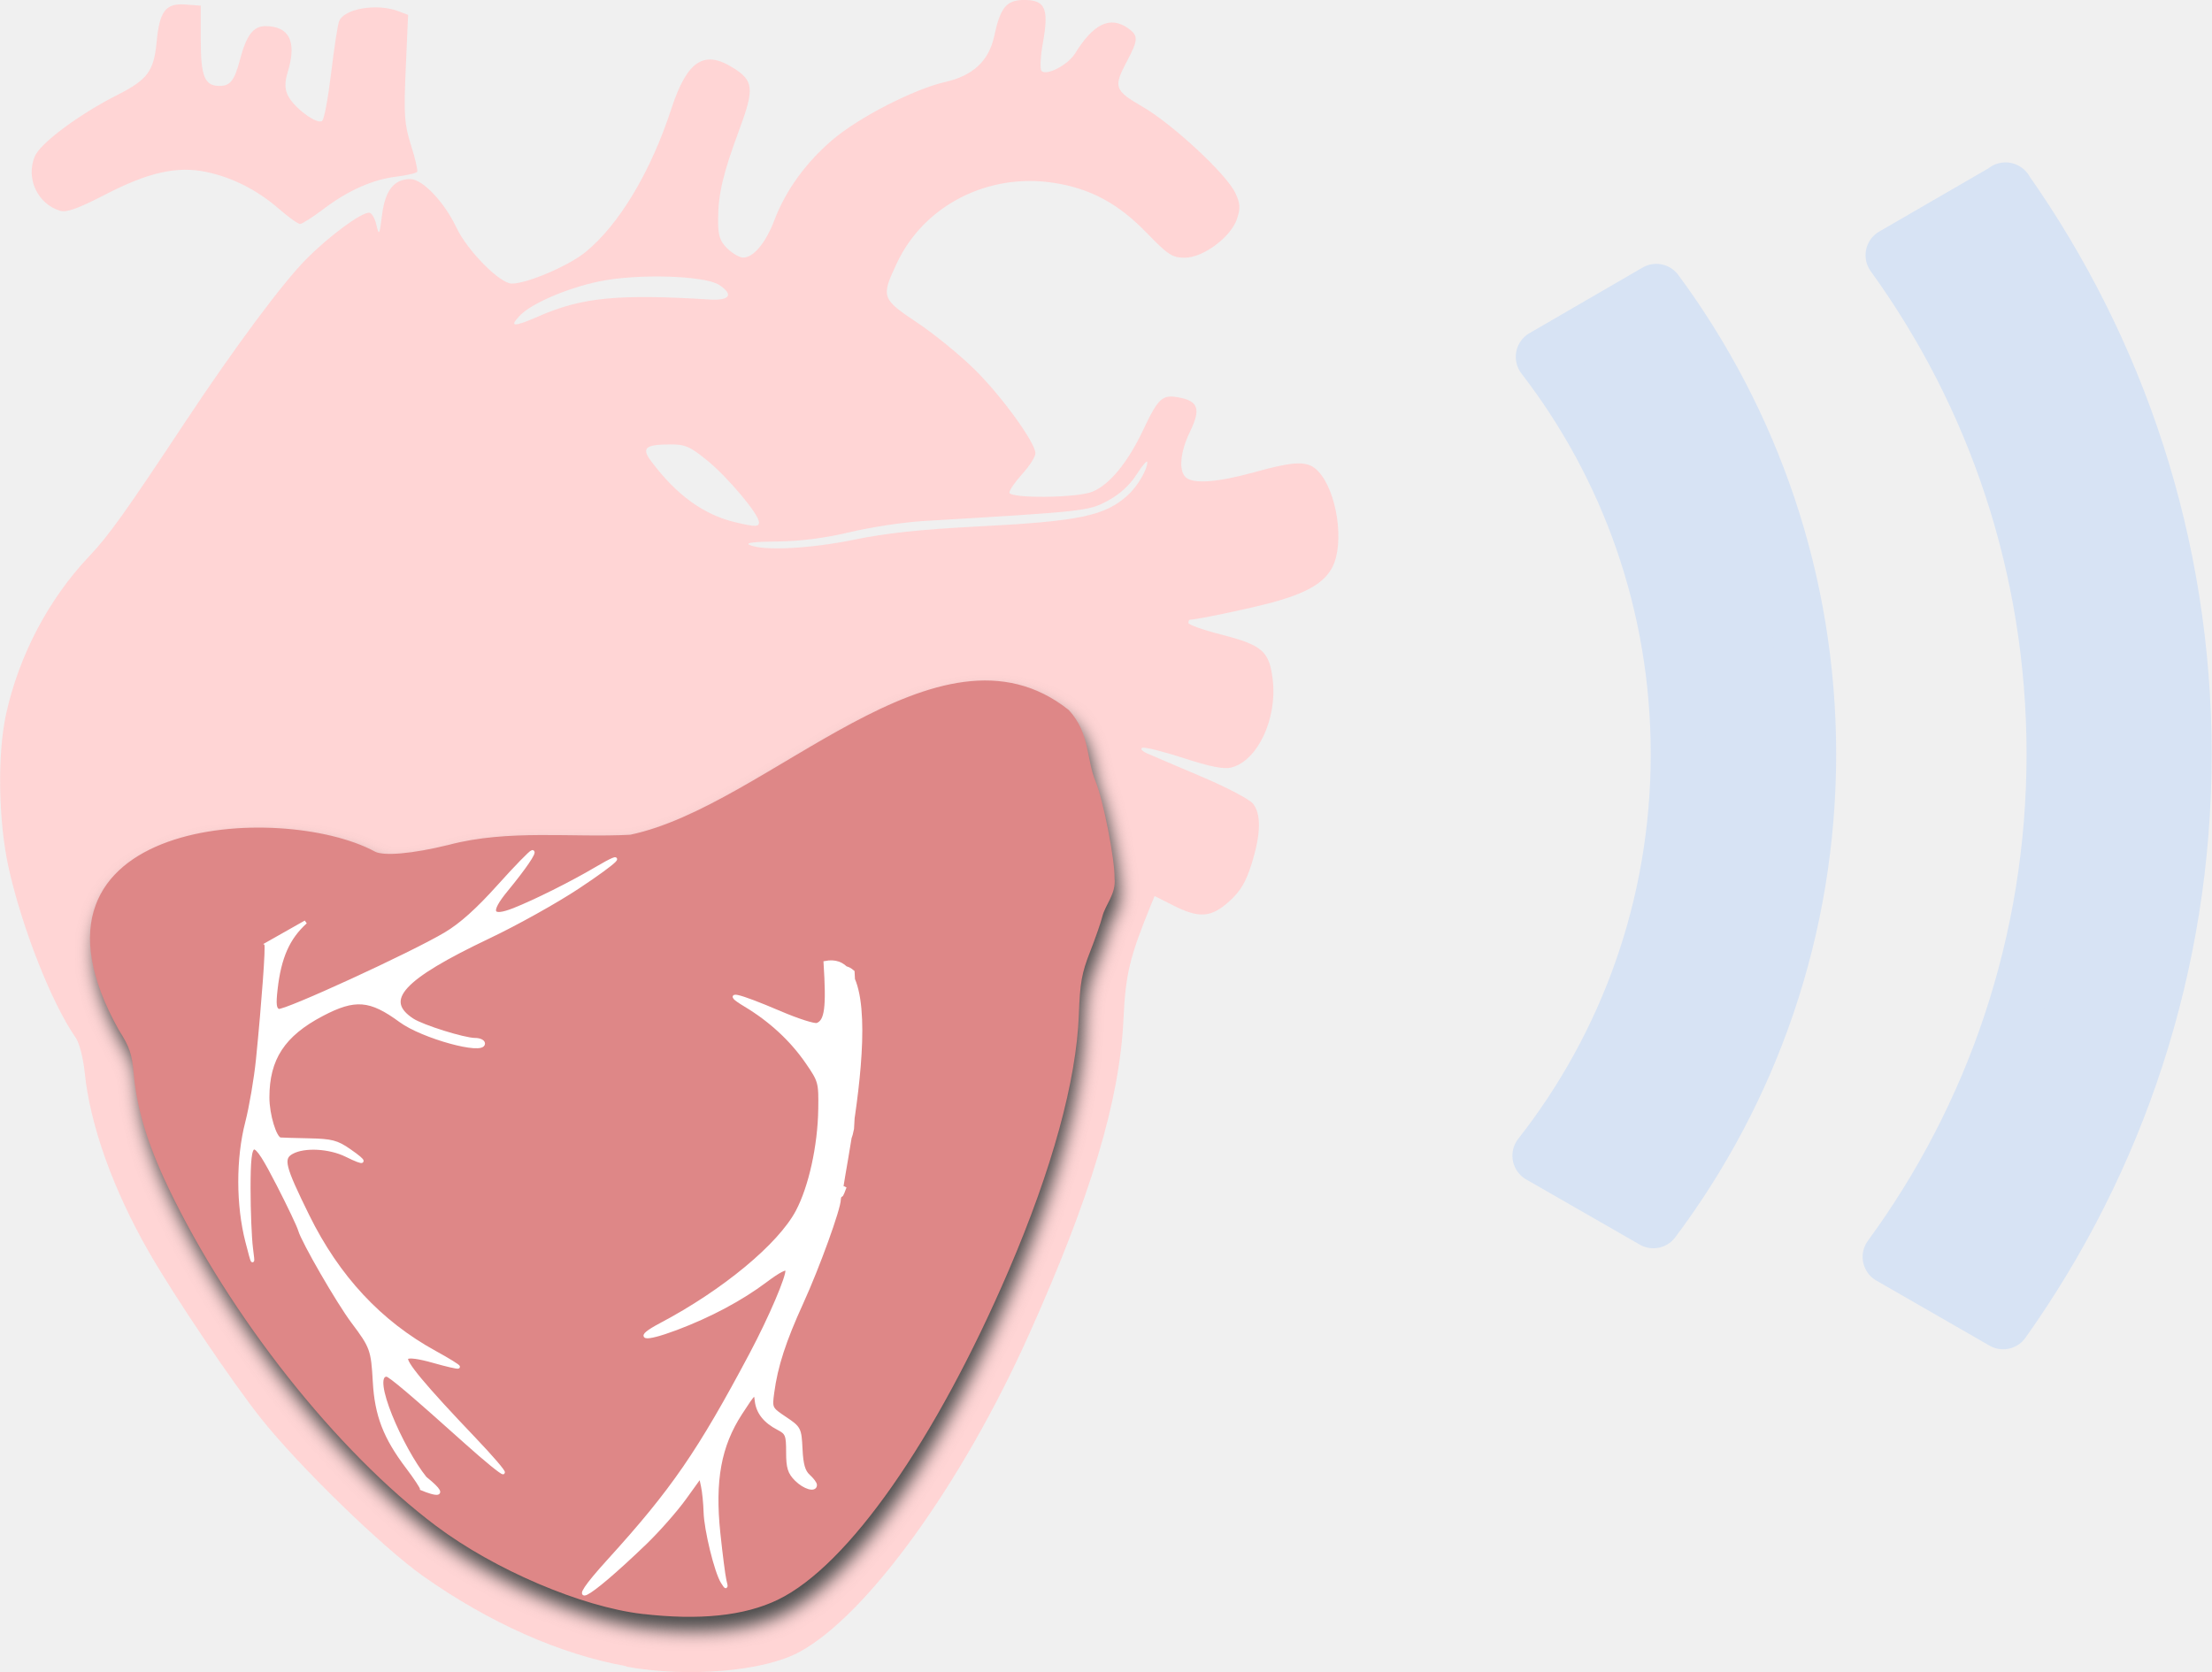
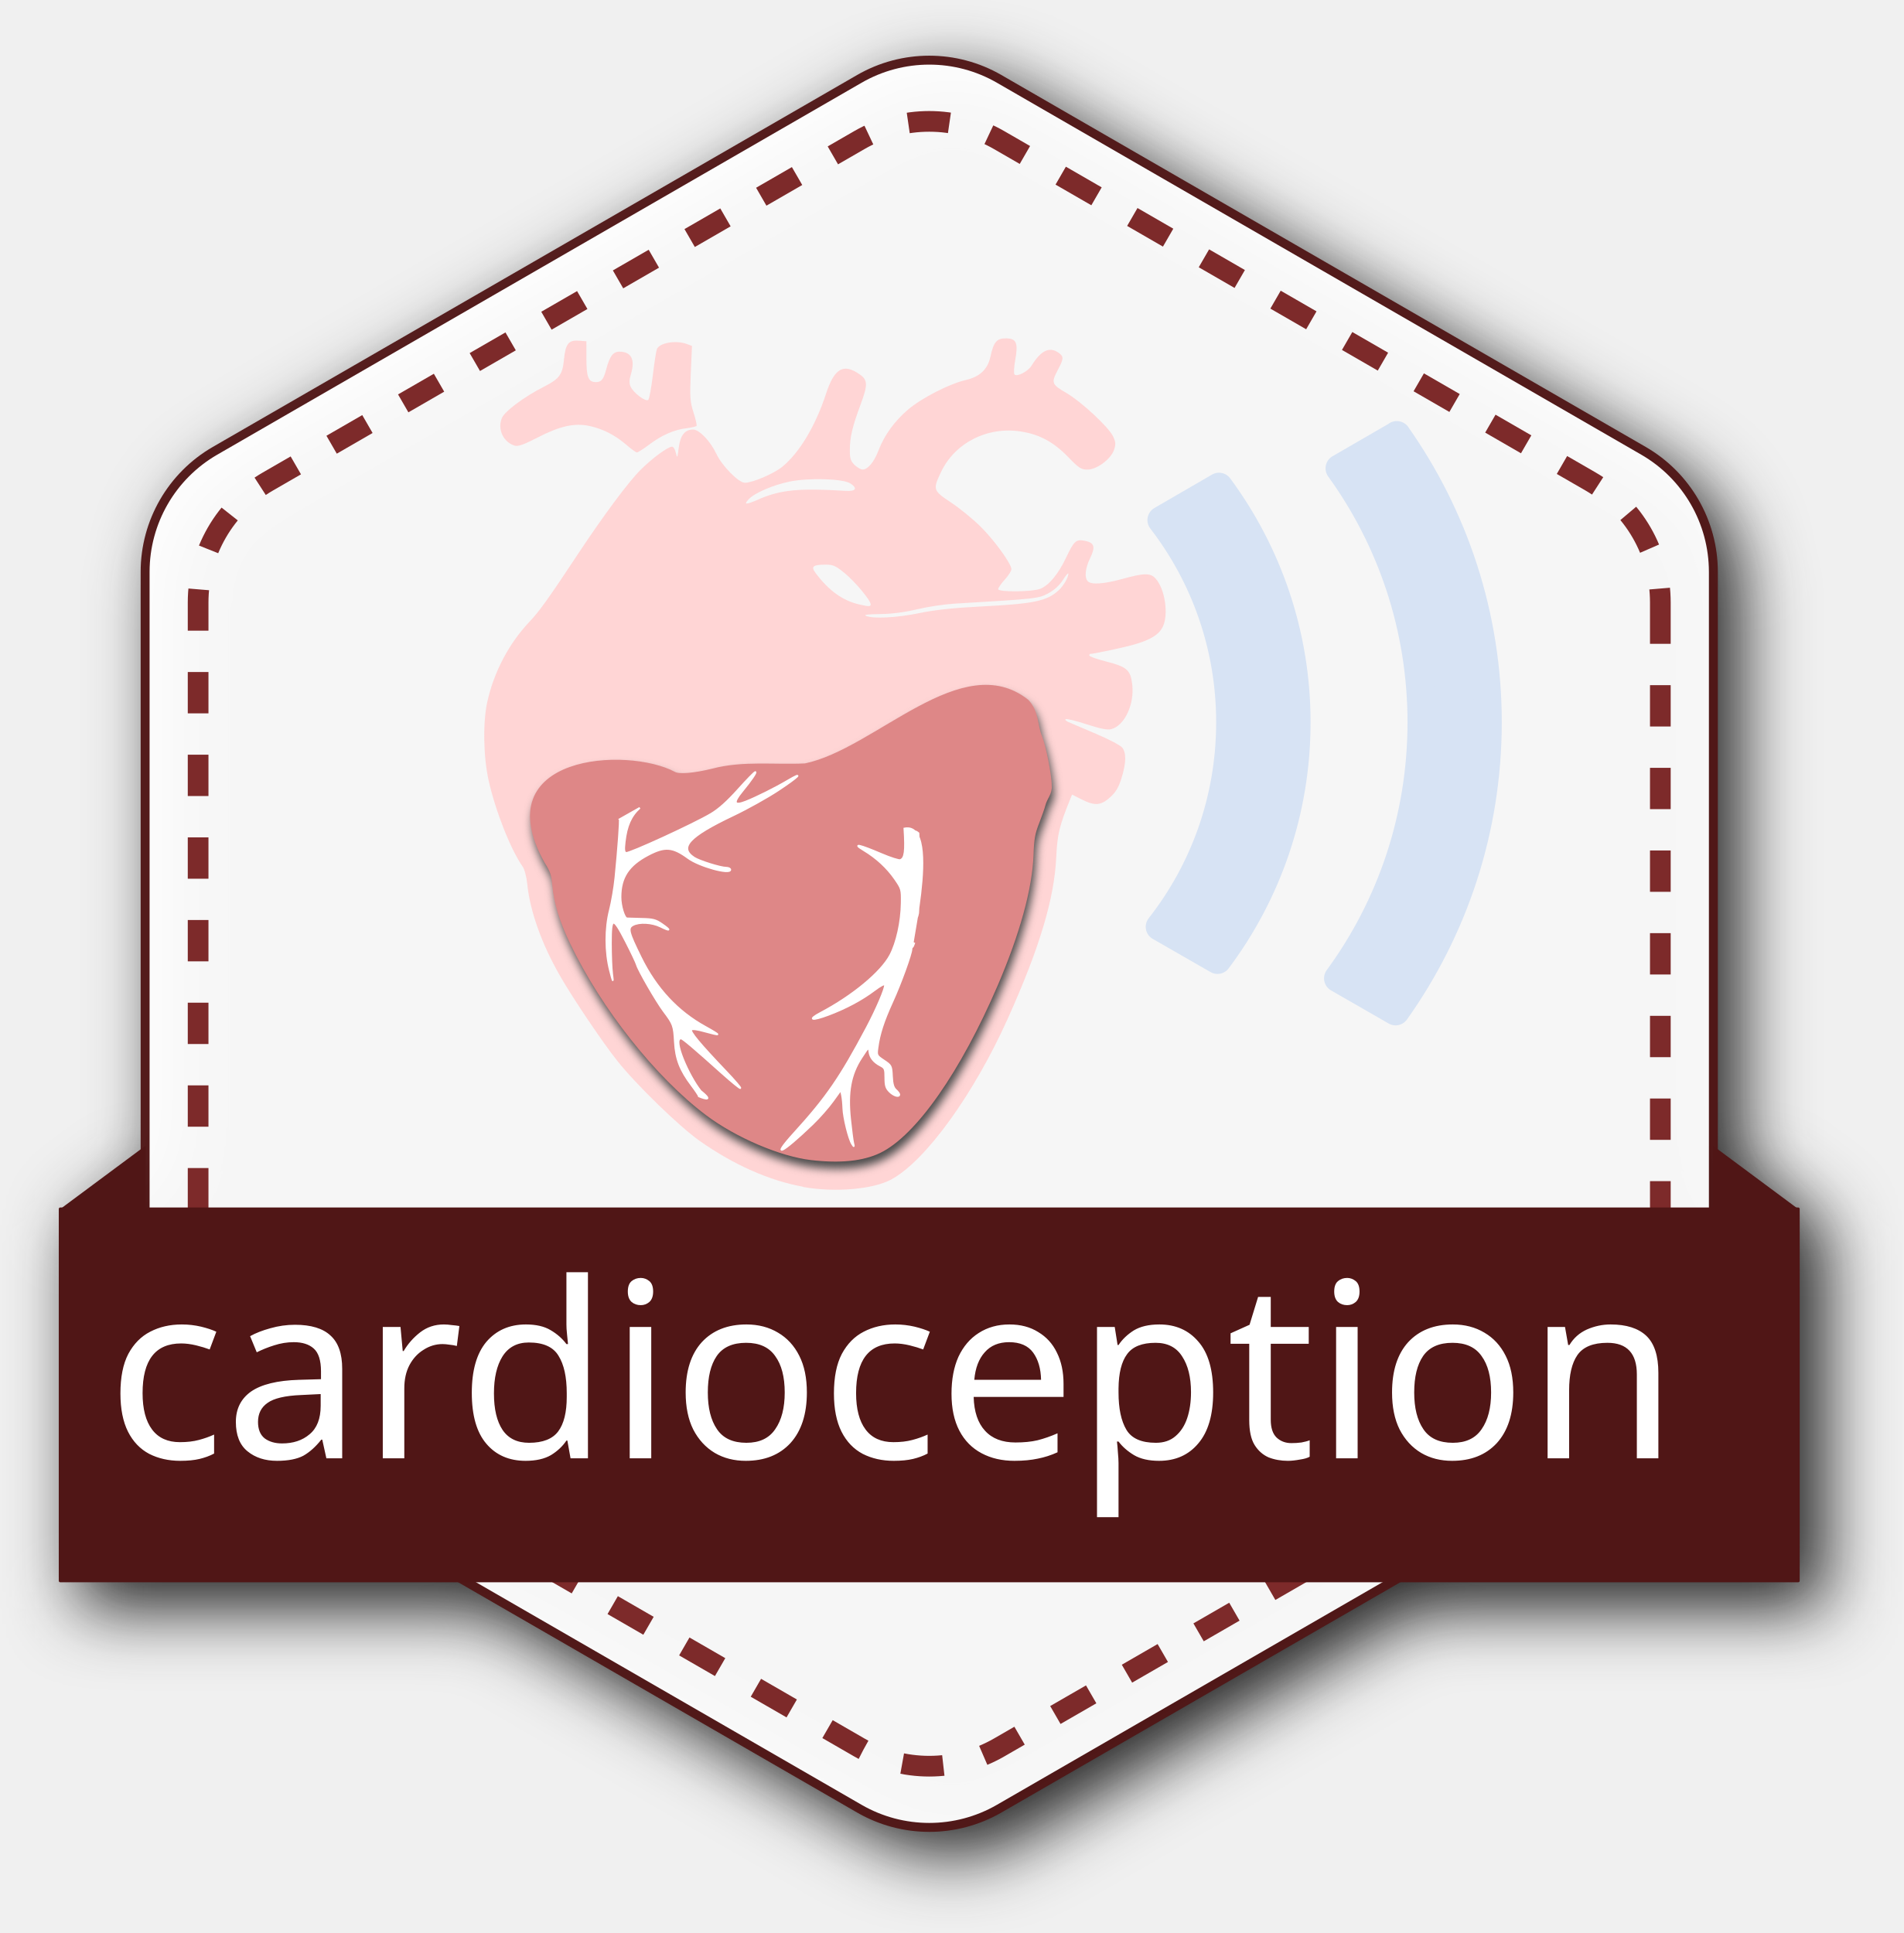
- <svg xmlns="http://www.w3.org/2000/svg" width="71.146mm" height="53.778mm" viewBox="0 0 71.146 53.778" version="1.1" id="svg8">
+ <svg xmlns="http://www.w3.org/2000/svg" width="87.35mm" height="88.713mm" viewBox="0 0 87.35 88.713" version="1.1" id="svg8">
  <defs id="defs2">
    <clipPath clipPathUnits="userSpaceOnUse" id="clipPath1005">
      <path style="fill:#ffd5d5;stroke:none;stroke-width:0.088;stroke-miterlimit:4;stroke-dasharray:none" d="m -400.293,160.385 c -1.555,-0.278 -3.228,-1.02 -4.793,-2.127 -0.95,-0.672 -2.935,-2.602 -3.819,-3.713 -0.68,-0.855 -2.039,-2.872 -2.643,-3.924 -0.845,-1.472 -1.387,-2.994 -1.511,-4.243 -0.033,-0.329 -0.126,-0.683 -0.212,-0.806 -0.564,-0.808 -1.265,-2.583 -1.583,-4.007 -0.241,-1.084 -0.268,-2.674 -0.059,-3.623 0.302,-1.377 1.004,-2.708 1.961,-3.717 0.456,-0.481 0.858,-1.043 2.275,-3.182 1.17,-1.766 2.288,-3.267 2.857,-3.836 0.534,-0.534 1.268,-1.074 1.46,-1.074 0.058,0 0.136,0.129 0.174,0.286 0.063,0.266 0.072,0.25 0.133,-0.238 0.071,-0.572 0.283,-0.84 0.663,-0.84 0.287,0 0.799,0.537 1.082,1.134 0.263,0.555 1.028,1.329 1.313,1.329 0.359,0 1.34,-0.422 1.736,-0.746 0.794,-0.65 1.532,-1.886 2.022,-3.383 0.365,-1.114 0.758,-1.382 1.429,-0.973 0.509,0.31 0.531,0.497 0.17,1.473 -0.388,1.05 -0.497,1.511 -0.5,2.116 -0.002,0.379 0.038,0.506 0.214,0.682 0.119,0.119 0.29,0.216 0.381,0.216 0.24,0 0.53,-0.349 0.732,-0.883 0.268,-0.705 0.741,-1.359 1.372,-1.893 0.625,-0.53 1.917,-1.193 2.653,-1.361 0.66,-0.151 1.028,-0.494 1.153,-1.077 0.146,-0.68 0.291,-0.855 0.706,-0.855 0.495,0 0.584,0.199 0.443,0.991 -0.06,0.338 -0.075,0.641 -0.033,0.682 0.122,0.119 0.621,-0.142 0.789,-0.413 0.438,-0.705 0.826,-0.89 1.247,-0.596 0.248,0.174 0.245,0.271 -0.025,0.778 -0.325,0.612 -0.299,0.687 0.372,1.074 0.697,0.402 1.969,1.583 2.176,2.021 0.12,0.252 0.128,0.361 0.044,0.613 -0.142,0.43 -0.797,0.919 -1.232,0.919 -0.29,0 -0.395,-0.069 -0.889,-0.58 -0.675,-0.699 -1.329,-1.052 -2.195,-1.187 -1.545,-0.24 -3.053,0.528 -3.693,1.88 -0.384,0.811 -0.37,0.851 0.467,1.409 0.399,0.266 1.008,0.761 1.352,1.101 0.643,0.634 1.441,1.732 1.441,1.984 0,0.078 -0.139,0.295 -0.308,0.483 -0.169,0.187 -0.308,0.385 -0.308,0.44 0,0.146 1.603,0.13 1.961,-0.02 0.398,-0.166 0.827,-0.686 1.182,-1.434 0.37,-0.778 0.458,-0.86 0.857,-0.785 0.45,0.085 0.513,0.277 0.259,0.8 -0.23,0.476 -0.274,0.913 -0.108,1.079 0.166,0.166 0.75,0.125 1.61,-0.113 0.994,-0.275 1.278,-0.279 1.52,-0.021 0.442,0.47 0.621,1.692 0.331,2.254 -0.182,0.351 -0.548,0.58 -1.28,0.796 -0.449,0.133 -1.903,0.444 -2.077,0.444 -0.019,0 -0.034,0.034 -0.034,0.076 0,0.042 0.356,0.168 0.792,0.28 0.952,0.246 1.116,0.391 1.195,1.061 0.108,0.922 -0.36,1.911 -0.977,2.066 -0.176,0.044 -0.504,-0.021 -1.115,-0.221 -0.476,-0.156 -0.915,-0.266 -0.974,-0.245 -0.061,0.022 -0.012,0.081 0.112,0.135 0.121,0.053 0.695,0.297 1.276,0.543 0.581,0.246 1.125,0.529 1.21,0.629 0.203,0.239 0.195,0.713 -0.023,1.419 -0.134,0.434 -0.261,0.648 -0.528,0.889 -0.427,0.386 -0.71,0.406 -1.323,0.096 l -0.438,-0.222 -0.081,0.2 c -0.508,1.248 -0.599,1.627 -0.651,2.707 -0.091,1.912 -0.773,4.185 -2.229,7.433 -1.58,3.525 -3.807,6.605 -5.402,7.473 -0.841,0.457 -2.616,0.608 -4.082,0.346 z m 5.376,-26.551 c 0.732,-0.15 1.586,-0.242 2.848,-0.306 2.455,-0.124 3.048,-0.247 3.593,-0.743 0.223,-0.203 0.453,-0.596 0.453,-0.772 0,-0.06 -0.112,0.066 -0.248,0.282 -0.161,0.253 -0.401,0.473 -0.682,0.624 -0.455,0.244 -0.512,0.251 -4.348,0.479 -0.46,0.027 -1.237,0.146 -1.727,0.263 -0.594,0.142 -1.166,0.215 -1.715,0.219 -0.542,0.004 -0.764,0.032 -0.648,0.082 0.334,0.144 1.431,0.087 2.474,-0.127 z m -2.254,-0.415 c 0,-0.183 -0.73,-1.054 -1.214,-1.448 -0.409,-0.333 -0.529,-0.385 -0.883,-0.384 -0.587,0.002 -0.679,0.085 -0.442,0.401 0.599,0.798 1.24,1.261 1.989,1.437 0.467,0.11 0.55,0.109 0.55,-0.006 z m -5.179,-4.854 c 1.017,-0.442 1.863,-0.524 4.027,-0.39 0.468,0.029 0.56,-0.118 0.215,-0.344 -0.339,-0.222 -1.942,-0.27 -2.825,-0.084 -0.77,0.162 -1.606,0.524 -1.877,0.812 -0.249,0.265 -0.14,0.266 0.459,0.005 z m -6.128,-2.524 c -0.512,-0.443 -1.089,-0.737 -1.702,-0.867 -0.695,-0.147 -1.373,0.003 -2.399,0.534 -0.635,0.329 -0.903,0.424 -1.056,0.378 -0.532,-0.161 -0.812,-0.764 -0.597,-1.282 0.128,-0.31 1.045,-0.991 1.952,-1.451 0.705,-0.357 0.855,-0.559 0.92,-1.239 0.07,-0.738 0.211,-0.925 0.671,-0.891 l 0.369,0.027 v 0.799 c 0,0.866 0.091,1.092 0.44,1.092 0.255,0 0.354,-0.127 0.482,-0.616 0.151,-0.575 0.315,-0.792 0.6,-0.792 0.562,0 0.743,0.362 0.531,1.068 -0.074,0.248 -0.076,0.397 -0.006,0.551 0.133,0.292 0.708,0.72 0.818,0.609 0.047,-0.047 0.142,-0.558 0.21,-1.135 0.068,-0.577 0.151,-1.121 0.186,-1.21 0.116,-0.299 0.89,-0.43 1.399,-0.236 l 0.229,0.087 -0.056,1.255 c -0.05,1.117 -0.036,1.317 0.125,1.82 0.099,0.311 0.163,0.592 0.143,0.625 -0.02,0.033 -0.236,0.084 -0.479,0.112 -0.563,0.067 -1.146,0.325 -1.732,0.767 -0.254,0.192 -0.501,0.349 -0.548,0.349 -0.047,0 -0.271,-0.16 -0.496,-0.355 z" id="path1007" />
    </clipPath>
    <filter style="color-interpolation-filters:sRGB" id="filter1129" x="-0.02" width="1.041" y="-0.022" height="1.045">
      <feGaussianBlur stdDeviation="0.215" id="feGaussianBlur1131" />
    </filter>
+     <rect x="-157.994" y="-34.585" width="138.717" height="50.082" id="rect898" />
+     <filter style="color-interpolation-filters:sRGB" id="filter957" x="-0.012" width="1.024" y="-0.353" height="1.365">
+       <feGaussianBlur stdDeviation="0.402" id="feGaussianBlur959" />
+     </filter>
+     <filter style="color-interpolation-filters:sRGB" id="filter1467" x="-0.048" width="1.095" y="-0.047" height="1.094">
+       <feGaussianBlur stdDeviation="5.99" id="feGaussianBlur1469" />
+     </filter>
  </defs>
-   <g id="layer1" transform="translate(-7.727881,-9.003577)">
+   <g id="layer1" transform="translate(-82.23091,11.38789)">
    <g id="g1050" transform="matrix(4.703215,0,0,4.703215,2513.746,-112.7075)">
-       <path style="fill:#ffd5d5;stroke:none;stroke-width:0.026;stroke-miterlimit:4;stroke-dasharray:none" d="m -528.547,37.275 c -0.451,-0.081 -0.937,-0.296 -1.391,-0.617 -0.276,-0.195 -0.852,-0.755 -1.108,-1.078 -0.197,-0.248 -0.592,-0.834 -0.767,-1.139 -0.245,-0.427 -0.403,-0.869 -0.439,-1.231 -0.01,-0.095 -0.036,-0.198 -0.061,-0.234 -0.164,-0.234 -0.367,-0.75 -0.459,-1.163 -0.07,-0.315 -0.078,-0.776 -0.017,-1.052 0.088,-0.4 0.291,-0.786 0.569,-1.079 0.132,-0.139 0.249,-0.303 0.66,-0.924 0.34,-0.512 0.664,-0.948 0.829,-1.113 0.155,-0.155 0.368,-0.312 0.424,-0.312 0.017,0 0.04,0.037 0.05,0.083 0.018,0.077 0.021,0.073 0.039,-0.069 0.021,-0.166 0.082,-0.244 0.193,-0.244 0.083,0 0.232,0.156 0.314,0.329 0.076,0.161 0.298,0.386 0.381,0.386 0.104,0 0.389,-0.122 0.504,-0.216 0.23,-0.189 0.445,-0.547 0.587,-0.982 0.106,-0.323 0.22,-0.401 0.415,-0.282 0.148,0.09 0.154,0.144 0.049,0.427 -0.113,0.305 -0.144,0.439 -0.145,0.614 -5.6e-4,0.11 0.011,0.147 0.062,0.198 0.035,0.034 0.084,0.063 0.11,0.063 0.07,0 0.154,-0.101 0.213,-0.256 0.078,-0.205 0.215,-0.394 0.398,-0.55 0.181,-0.154 0.556,-0.346 0.77,-0.395 0.192,-0.044 0.298,-0.144 0.335,-0.313 0.042,-0.197 0.084,-0.248 0.205,-0.248 0.144,0 0.17,0.058 0.129,0.288 -0.018,0.098 -0.022,0.186 -0.01,0.198 0.035,0.034 0.18,-0.041 0.229,-0.12 0.127,-0.205 0.24,-0.258 0.362,-0.173 0.072,0.051 0.071,0.079 -0.007,0.226 -0.094,0.178 -0.087,0.199 0.108,0.312 0.202,0.117 0.571,0.459 0.632,0.587 0.035,0.073 0.037,0.105 0.013,0.178 -0.041,0.125 -0.231,0.267 -0.358,0.267 -0.084,0 -0.115,-0.02 -0.258,-0.168 -0.196,-0.203 -0.386,-0.305 -0.637,-0.344 -0.449,-0.07 -0.886,0.153 -1.072,0.546 -0.111,0.235 -0.107,0.247 0.136,0.409 0.116,0.077 0.292,0.221 0.392,0.319 0.187,0.184 0.418,0.503 0.418,0.576 0,0.023 -0.04,0.086 -0.089,0.14 -0.049,0.054 -0.089,0.112 -0.089,0.128 0,0.042 0.465,0.038 0.569,-0.006 0.116,-0.048 0.24,-0.199 0.343,-0.416 0.107,-0.226 0.133,-0.25 0.249,-0.228 0.131,0.025 0.149,0.08 0.075,0.232 -0.067,0.138 -0.08,0.265 -0.031,0.313 0.048,0.048 0.218,0.036 0.467,-0.033 0.289,-0.08 0.371,-0.081 0.441,-0.006 0.128,0.137 0.18,0.491 0.096,0.654 -0.053,0.102 -0.159,0.168 -0.372,0.231 -0.13,0.039 -0.552,0.129 -0.603,0.129 -0.005,0 -0.01,0.01 -0.01,0.022 0,0.012 0.103,0.049 0.23,0.081 0.276,0.071 0.324,0.113 0.347,0.308 0.031,0.268 -0.104,0.555 -0.284,0.6 -0.051,0.013 -0.146,-0.006 -0.324,-0.064 -0.138,-0.045 -0.265,-0.077 -0.283,-0.071 -0.018,0.006 -0.003,0.023 0.033,0.039 0.035,0.015 0.202,0.086 0.37,0.158 0.169,0.071 0.326,0.154 0.351,0.183 0.059,0.07 0.057,0.207 -0.007,0.412 -0.039,0.126 -0.076,0.188 -0.153,0.258 -0.124,0.112 -0.206,0.118 -0.384,0.028 l -0.127,-0.064 -0.024,0.058 c -0.147,0.362 -0.174,0.472 -0.189,0.786 -0.026,0.555 -0.224,1.215 -0.647,2.157 -0.459,1.023 -1.105,1.917 -1.568,2.169 -0.244,0.133 -0.759,0.177 -1.185,0.101 z m 1.56,-7.706 c 0.212,-0.044 0.46,-0.07 0.827,-0.089 0.712,-0.036 0.885,-0.072 1.043,-0.216 0.065,-0.059 0.132,-0.173 0.132,-0.224 0,-0.017 -0.032,0.019 -0.072,0.082 -0.047,0.074 -0.116,0.137 -0.198,0.181 -0.132,0.071 -0.149,0.073 -1.262,0.139 -0.133,0.008 -0.359,0.042 -0.501,0.076 -0.172,0.041 -0.339,0.062 -0.498,0.064 -0.157,0.001 -0.222,0.009 -0.188,0.024 0.097,0.042 0.415,0.025 0.718,-0.037 z m -0.654,-0.12 c 0,-0.053 -0.212,-0.306 -0.352,-0.42 -0.119,-0.097 -0.153,-0.112 -0.256,-0.111 -0.17,5.65e-4 -0.197,0.025 -0.128,0.116 0.174,0.232 0.36,0.366 0.577,0.417 0.136,0.032 0.16,0.032 0.16,-0.002 z m -1.503,-1.409 c 0.295,-0.128 0.541,-0.152 1.169,-0.113 0.136,0.008 0.163,-0.034 0.062,-0.1 -0.099,-0.065 -0.564,-0.078 -0.82,-0.024 -0.224,0.047 -0.466,0.152 -0.545,0.236 -0.072,0.077 -0.041,0.077 0.133,0.002 z m -1.779,-0.733 c -0.149,-0.129 -0.316,-0.214 -0.494,-0.252 -0.202,-0.043 -0.398,10e-4 -0.696,0.155 -0.184,0.095 -0.262,0.123 -0.307,0.11 -0.154,-0.047 -0.236,-0.222 -0.173,-0.372 0.037,-0.09 0.303,-0.288 0.566,-0.421 0.205,-0.104 0.248,-0.162 0.267,-0.359 0.02,-0.214 0.061,-0.268 0.195,-0.259 l 0.107,0.008 v 0.232 c 0,0.251 0.026,0.317 0.128,0.317 0.074,0 0.103,-0.037 0.14,-0.179 0.044,-0.167 0.091,-0.23 0.174,-0.23 0.163,0 0.216,0.105 0.154,0.31 -0.022,0.072 -0.022,0.115 -0.002,0.16 0.038,0.085 0.205,0.209 0.237,0.177 0.014,-0.014 0.041,-0.162 0.061,-0.329 0.02,-0.167 0.044,-0.325 0.054,-0.351 0.034,-0.087 0.258,-0.125 0.406,-0.069 l 0.066,0.025 -0.016,0.364 c -0.014,0.324 -0.01,0.382 0.036,0.528 0.029,0.09 0.047,0.172 0.042,0.181 -0.006,0.01 -0.069,0.024 -0.139,0.033 -0.163,0.019 -0.333,0.094 -0.503,0.223 -0.074,0.056 -0.145,0.101 -0.159,0.101 -0.014,0 -0.079,-0.046 -0.144,-0.103 z" id="path1066" />
      <g id="g1075" />
-       <path id="path849" style="fill:#d7e3f4;stroke:#d7e3f4;stroke-width:0.374;stroke-linejoin:round;stroke-miterlimit:4;stroke-dasharray:none;stroke-dashoffset:0" d="m -521.504,27.87 -0.774,0.449 c 0.579,0.751 0.923,1.693 0.923,2.717 0,1.038 -0.353,1.991 -0.946,2.747 l 0.777,0.446 c 0.668,-0.891 1.063,-1.997 1.063,-3.193 0,-1.184 -0.388,-2.279 -1.043,-3.166 z" />
-       <path id="path958" style="fill:#d7e3f4;stroke:#d7e3f4;stroke-width:0.374;stroke-linejoin:round;stroke-miterlimit:4;stroke-dasharray:none;stroke-dashoffset:0" d="m -519.114,27.177 -0.772,0.447 c 0.693,0.958 1.101,2.137 1.101,3.412 0,1.288 -0.416,2.476 -1.121,3.439 l 0.774,0.445 c 0.78,-1.097 1.239,-2.438 1.239,-3.884 0,-1.436 -0.453,-2.767 -1.223,-3.86 z" />
-       <g id="g1127" transform="matrix(0.2764094,0,0,0.2764094,-386.4676,21.97525)">
-         <path style="fill:#4d4d4d;stroke:#4d4d4d;stroke-width:0.085;filter:url(#filter1129)" d="m -513.513,54.363 c -1.502,-0.177 -3.643,-1.091 -5.08,-2.17 -2.444,-1.834 -5.085,-5.17 -6.603,-8.34 -0.518,-1.082 -0.784,-1.954 -0.859,-2.818 -0.043,-0.493 -0.106,-0.678 -0.375,-1.101 -2.916,-5.201 3.991,-5.594 6.282,-4.354 0.228,0.122 0.959,0.057 1.851,-0.163 1.473,-0.39 3.045,-0.173 4.487,-0.25 3.443,-0.714 7.629,-5.631 10.817,-3.098 0.51,0.555 0.422,1.184 0.65,1.743 0.191,0.458 0.48,1.929 0.47,2.395 0.041,0.366 -0.224,0.625 -0.301,0.932 -0.034,0.14 -0.171,0.533 -0.305,0.875 -0.204,0.519 -0.25,0.776 -0.278,1.566 -0.059,1.624 -0.659,3.807 -1.731,6.307 -1.806,4.206 -3.969,7.296 -5.691,8.129 -0.82,0.396 -1.929,0.511 -3.334,0.346 z" id="path1121" />
+       <text xml:space="preserve" id="text896" style="font-style:normal;font-weight:normal;font-size:10.583px;line-height:1.25;font-family:sans-serif;letter-spacing:0px;word-spacing:0px;white-space:pre;shape-inside:url(#rect898);fill:#000000;fill-opacity:1;stroke:none;" transform="matrix(0.2126205,0,0,0.2126205,-531.6544,21.30505)" />
+       <g id="g951" transform="matrix(0.2126205,0,0,0.2126205,-531.6544,21.64259)">
+         <g id="g949" transform="matrix(0.9685105,0,0,0.8396824,-95.70656,20.55344)" />
      </g>
-       <g id="g843" transform="matrix(0.2764094,0,0,0.2764094,-386.4981,18.69781)">
-         <path style="fill:#de8787;stroke:#de8787;stroke-width:0.085" d="m -513.513,65.872 c -1.502,-0.177 -3.643,-1.091 -5.08,-2.17 -2.444,-1.834 -5.085,-5.17 -6.603,-8.34 -0.518,-1.082 -0.784,-1.954 -0.859,-2.818 -0.043,-0.493 -0.106,-0.678 -0.375,-1.101 -2.916,-5.201 3.991,-5.594 6.282,-4.354 0.228,0.122 0.959,0.057 1.851,-0.163 1.473,-0.39 3.045,-0.173 4.487,-0.25 3.443,-0.714 7.629,-5.631 10.817,-3.098 0.51,0.555 0.422,1.184 0.65,1.743 0.191,0.458 0.48,1.929 0.47,2.395 0.041,0.366 -0.224,0.625 -0.301,0.932 -0.034,0.14 -0.171,0.533 -0.305,0.875 -0.204,0.519 -0.25,0.776 -0.278,1.566 -0.059,1.624 -0.659,3.807 -1.731,6.307 -1.806,4.206 -3.969,7.296 -5.691,8.129 -0.82,0.396 -1.929,0.511 -3.334,0.346 z" id="path1062" />
-         <path style="fill:#ffffff;stroke:#ffffff;stroke-width:0.085" d="m -518.974,62.813 c 0,-0.036 -0.158,-0.275 -0.351,-0.53 -0.558,-0.737 -0.769,-1.285 -0.815,-2.114 -0.044,-0.791 -0.071,-0.865 -0.535,-1.482 -0.36,-0.478 -1.236,-1.994 -1.313,-2.272 -0.028,-0.101 -0.266,-0.602 -0.529,-1.114 -0.641,-1.248 -0.732,-1.238 -0.732,0.085 0,0.559 0.027,1.226 0.06,1.482 0.056,0.434 0.049,0.423 -0.104,-0.169 -0.232,-0.899 -0.234,-2.053 -0.004,-2.943 0.099,-0.385 0.219,-1.09 0.267,-1.566 0.142,-1.427 0.242,-2.806 0.206,-2.842 l 0.979,-0.554 c -0.432,0.389 -0.646,0.871 -0.735,1.66 -0.043,0.377 -0.029,0.495 0.064,0.531 0.136,0.052 3.295,-1.398 4.134,-1.898 0.381,-0.227 0.79,-0.593 1.315,-1.178 0.419,-0.467 0.793,-0.851 0.831,-0.855 0.084,-0.008 -0.193,0.399 -0.644,0.947 -0.452,0.549 -0.387,0.715 0.189,0.488 0.516,-0.203 1.429,-0.659 2.033,-1.016 0.816,-0.481 0.537,-0.197 -0.447,0.455 -0.533,0.354 -1.528,0.909 -2.211,1.233 -2.148,1.022 -2.644,1.562 -1.888,2.057 0.249,0.163 1.28,0.486 1.552,0.486 0.112,0 0.203,0.043 0.203,0.096 0,0.248 -1.505,-0.167 -2.045,-0.564 -0.753,-0.553 -1.131,-0.583 -1.947,-0.154 -0.955,0.502 -1.342,1.093 -1.342,2.053 0,0.428 0.179,1.017 0.313,1.032 0.037,0.004 0.357,0.014 0.71,0.021 0.559,0.012 0.688,0.045 0.996,0.259 0.443,0.307 0.413,0.356 -0.071,0.117 -0.417,-0.206 -1.036,-0.24 -1.344,-0.074 -0.27,0.146 -0.222,0.339 0.385,1.573 0.747,1.517 1.788,2.636 3.148,3.381 0.332,0.182 0.592,0.343 0.577,0.358 -0.015,0.015 -0.289,-0.049 -0.61,-0.14 -0.368,-0.105 -0.613,-0.137 -0.664,-0.087 -0.088,0.088 0.425,0.704 1.673,2.012 0.414,0.434 0.735,0.807 0.713,0.829 -0.022,0.022 -0.432,-0.312 -0.912,-0.743 -1.323,-1.187 -1.894,-1.672 -1.971,-1.672 -0.437,0 0.376,1.839 0.953,2.553 0.791,0.638 -0.087,0.261 -0.087,0.261 z" id="path1058" />
-         <path style="fill:#ffffff;stroke:#ffffff;stroke-width:0.085" d="m -508.517,55.381 c -0.07,0.09 -0.128,0.214 -0.128,0.274 0,0.228 -0.526,1.681 -0.924,2.552 -0.433,0.949 -0.636,1.571 -0.724,2.23 -0.052,0.39 -0.05,0.396 0.311,0.638 0.355,0.238 0.364,0.256 0.389,0.761 0.018,0.383 0.068,0.555 0.191,0.666 0.091,0.082 0.166,0.182 0.166,0.221 0,0.144 -0.267,0.066 -0.47,-0.136 -0.17,-0.17 -0.208,-0.292 -0.208,-0.675 0,-0.424 -0.021,-0.478 -0.233,-0.588 -0.333,-0.172 -0.511,-0.396 -0.543,-0.686 -0.027,-0.243 -0.041,-0.232 -0.391,0.307 -0.525,0.807 -0.682,1.666 -0.545,2.973 0.055,0.523 0.122,1.046 0.15,1.163 0.047,0.196 0.043,0.199 -0.055,0.045 -0.158,-0.25 -0.413,-1.293 -0.425,-1.733 -0.006,-0.213 -0.034,-0.5 -0.064,-0.638 l -0.054,-0.252 -0.395,0.548 c -0.217,0.301 -0.655,0.798 -0.973,1.105 -1.506,1.449 -2.065,1.722 -0.898,0.438 1.575,-1.733 2.23,-2.685 3.514,-5.101 0.482,-0.907 0.925,-1.945 0.894,-2.092 -0.016,-0.074 -0.2,0.02 -0.532,0.269 -0.604,0.454 -1.38,0.868 -2.22,1.183 -0.814,0.305 -1.028,0.249 -0.371,-0.098 1.55,-0.817 2.933,-1.963 3.376,-2.796 0.321,-0.604 0.546,-1.623 0.56,-2.531 0.01,-0.669 10e-4,-0.702 -0.321,-1.169 -0.381,-0.553 -0.902,-1.036 -1.522,-1.408 -0.582,-0.35 -0.215,-0.27 0.854,0.187 0.439,0.188 0.854,0.32 0.922,0.294 0.225,-0.086 0.269,-0.423 0.198,-1.533 1.945,-0.392 -0.038,6.969 0.473,5.583 z m 0.212,-5.355 c 0.06,1.034 0.079,2.247 0.045,2.843 l -0.059,1.039 c -0.325,1.748 -1.098,-4.853 0.014,-3.882 z" id="path1056" />
+       <g id="g893" transform="matrix(0.2126205,0,0,0.2126205,-540.1296,19.65756)">
+         <path id="path956-7" style="opacity:0.96;fill:#1a1a1a;stroke:#1a1a1a;stroke-width:1.55;stroke-linejoin:round;stroke-miterlimit:4;stroke-dasharray:none;stroke-opacity:1;filter:url(#filter1467)" d="M 225.404,358.877 A 24.249,24.249 0 0 0 213.139,362.125 L 101.404,426.637 a 24.249,24.249 0 0 0 -12.125,21 v 99.588 l -14.709,10.926 v 64.49 h 70.105 l 68.463,39.527 a 24.249,24.249 0 0 0 24.25,0 l 68.465,-39.527 h 70.105 v -64.49 l -14.711,-10.926 v -99.588 a 24.249,24.249 0 0 0 -12.123,-21 L 237.389,362.125 a 24.249,24.249 0 0 0 -11.984,-3.248 z" transform="matrix(0.2645833,0,0,0.2645833,92.90477,-82.28305)" />
+         <path id="path956" style="opacity:0.96;fill:#ffffff;stroke:#501616;stroke-width:0.41;stroke-linejoin:round;stroke-miterlimit:4;stroke-dasharray:none;stroke-opacity:1" d="m 187.448,35.111 v 34.137 a 6.416,6.416 120 0 1 -3.208,5.556 L 154.677,91.873 a 6.416,6.416 3.447793e-6 0 1 -6.416,0 L 118.697,74.804 a 6.416,6.416 60 0 1 -3.208,-5.556 V 35.111 a 6.416,6.416 120 0 1 3.208,-5.556 L 148.261,12.486 a 6.416,6.416 180 0 1 6.416,0 l 29.563,17.068 a 6.416,6.416 60 0 1 3.208,5.556 z" />
+         <path style="opacity:0.96;fill:none;stroke:#782121;stroke-width:0.949;stroke-linejoin:round;stroke-miterlimit:4;stroke-dasharray:1.897, 1.897;stroke-dashoffset:0;stroke-opacity:1" id="path958-8" d="m 185.015,36.516 0,31.328 a 6.416,6.416 120 0 1 -3.208,5.556 l -27.131,15.664 a 6.416,6.416 180 0 1 -6.416,0 l -27.131,-15.664 a 6.416,6.416 60 0 1 -3.208,-5.556 l 0,-31.328 a 6.416,6.416 120 0 1 3.208,-5.556 l 27.131,-15.664 a 6.416,6.416 180 0 1 6.416,0 l 27.131,15.664 a 6.416,6.416 60 0 1 3.208,5.556 z" />
+         <rect style="fill:#501616;fill-opacity:1;stroke:#501616;stroke-width:0.139;stroke-linejoin:round;stroke-miterlimit:4;stroke-dasharray:none;stroke-dashoffset:0;stroke-opacity:1" id="rect1236" width="79.742" height="17.063" x="111.597" y="64.351" rx="0" ry="0" />
+         <g id="g1180" transform="matrix(0.9293889,0,0,0.9293889,206.9718,-139.4332)" style="fill:#ffffff;fill-opacity:1">
+           <text xml:space="preserve" style="font-style:normal;font-variant:normal;font-weight:normal;font-stretch:normal;font-size:12.097px;line-height:1.25;font-family:'Arial Rounded MT Bold';-inkscape-font-specification:'Arial Rounded MT Bold, Normal';font-variant-ligatures:normal;font-variant-caps:normal;font-variant-numeric:normal;font-variant-east-asian:normal;letter-spacing:0px;word-spacing:0px;fill:#ffffff;fill-opacity:1;stroke:none;stroke-width:0.302" x="-100.324" y="231.58" id="text863">
+             <tspan id="tspan1010" x="-100.324" y="231.58" style="stroke-width:0.302">cardioception</tspan>
+           </text>
+         </g>
+         <path style="fill:#501616;fill-opacity:1;stroke:none;stroke-width:0.265px;stroke-linecap:butt;stroke-linejoin:miter;stroke-opacity:1" d="m 111.597,64.351 h 3.913 v -2.906 z" id="path1270" />
+         <path style="fill:#501616;fill-opacity:1;stroke:none;stroke-width:0.265px;stroke-linecap:butt;stroke-linejoin:miter;stroke-opacity:1" d="m 191.34,64.351 h -3.913 v -2.906 z" id="path1272" />
+       </g>
+       <g id="g908" transform="matrix(0.1876376,0,0,0.1876376,-532.3728,20.93038)" style="fill:#1e3456;fill-opacity:1" />
+       <g id="g997" transform="matrix(0.6914758,0,0,0.6914758,-144.0493,7.15863)">
+         <g id="g1008" transform="matrix(1.050509,0,0,1.050509,27.23483,-1.608449)">
+           <path style="fill:#ffd5d5;stroke:none;stroke-width:0.026;stroke-miterlimit:4;stroke-dasharray:none" d="m -528.547,37.275 c -0.451,-0.081 -0.937,-0.296 -1.391,-0.617 -0.276,-0.195 -0.852,-0.755 -1.108,-1.078 -0.197,-0.248 -0.592,-0.834 -0.767,-1.139 -0.245,-0.427 -0.403,-0.869 -0.439,-1.231 -0.01,-0.095 -0.036,-0.198 -0.061,-0.234 -0.164,-0.234 -0.367,-0.75 -0.459,-1.163 -0.07,-0.315 -0.078,-0.776 -0.017,-1.052 0.088,-0.4 0.291,-0.786 0.569,-1.079 0.132,-0.139 0.249,-0.303 0.66,-0.924 0.34,-0.512 0.664,-0.948 0.829,-1.113 0.155,-0.155 0.368,-0.312 0.424,-0.312 0.017,0 0.04,0.037 0.05,0.083 0.018,0.077 0.021,0.073 0.039,-0.069 0.021,-0.166 0.082,-0.244 0.193,-0.244 0.083,0 0.232,0.156 0.314,0.329 0.076,0.161 0.298,0.386 0.381,0.386 0.104,0 0.389,-0.122 0.504,-0.216 0.23,-0.189 0.445,-0.547 0.587,-0.982 0.106,-0.323 0.22,-0.401 0.415,-0.282 0.148,0.09 0.154,0.144 0.049,0.427 -0.113,0.305 -0.144,0.439 -0.145,0.614 -5.6e-4,0.11 0.011,0.147 0.062,0.198 0.035,0.034 0.084,0.063 0.11,0.063 0.07,0 0.154,-0.101 0.213,-0.256 0.078,-0.205 0.215,-0.394 0.398,-0.55 0.181,-0.154 0.556,-0.346 0.77,-0.395 0.192,-0.044 0.298,-0.144 0.335,-0.313 0.042,-0.197 0.084,-0.248 0.205,-0.248 0.144,0 0.17,0.058 0.129,0.288 -0.018,0.098 -0.022,0.186 -0.01,0.198 0.035,0.034 0.18,-0.041 0.229,-0.12 0.127,-0.205 0.24,-0.258 0.362,-0.173 0.072,0.051 0.071,0.079 -0.007,0.226 -0.094,0.178 -0.087,0.199 0.108,0.312 0.202,0.117 0.571,0.459 0.632,0.587 0.035,0.073 0.037,0.105 0.013,0.178 -0.041,0.125 -0.231,0.267 -0.358,0.267 -0.084,0 -0.115,-0.02 -0.258,-0.168 -0.196,-0.203 -0.386,-0.305 -0.637,-0.344 -0.449,-0.07 -0.886,0.153 -1.072,0.546 -0.111,0.235 -0.107,0.247 0.136,0.409 0.116,0.077 0.292,0.221 0.392,0.319 0.187,0.184 0.418,0.503 0.418,0.576 0,0.023 -0.04,0.086 -0.089,0.14 -0.049,0.054 -0.089,0.112 -0.089,0.128 0,0.042 0.465,0.038 0.569,-0.006 0.116,-0.048 0.24,-0.199 0.343,-0.416 0.107,-0.226 0.133,-0.25 0.249,-0.228 0.131,0.025 0.149,0.08 0.075,0.232 -0.067,0.138 -0.08,0.265 -0.031,0.313 0.048,0.048 0.218,0.036 0.467,-0.033 0.289,-0.08 0.371,-0.081 0.441,-0.006 0.128,0.137 0.18,0.491 0.096,0.654 -0.053,0.102 -0.159,0.168 -0.372,0.231 -0.13,0.039 -0.552,0.129 -0.603,0.129 -0.005,0 -0.01,0.01 -0.01,0.022 0,0.012 0.103,0.049 0.23,0.081 0.276,0.071 0.324,0.113 0.347,0.308 0.031,0.268 -0.104,0.555 -0.284,0.6 -0.051,0.013 -0.146,-0.006 -0.324,-0.064 -0.138,-0.045 -0.265,-0.077 -0.283,-0.071 -0.018,0.006 -0.003,0.023 0.033,0.039 0.035,0.015 0.202,0.086 0.37,0.158 0.169,0.071 0.326,0.154 0.351,0.183 0.059,0.07 0.057,0.207 -0.007,0.412 -0.039,0.126 -0.076,0.188 -0.153,0.258 -0.124,0.112 -0.206,0.118 -0.384,0.028 l -0.127,-0.064 -0.024,0.058 c -0.147,0.362 -0.174,0.472 -0.189,0.786 -0.026,0.555 -0.224,1.215 -0.647,2.157 -0.459,1.023 -1.105,1.917 -1.568,2.169 -0.244,0.133 -0.759,0.177 -1.185,0.101 z m 1.56,-7.706 c 0.212,-0.044 0.46,-0.07 0.827,-0.089 0.712,-0.036 0.885,-0.072 1.043,-0.216 0.065,-0.059 0.132,-0.173 0.132,-0.224 0,-0.017 -0.032,0.019 -0.072,0.082 -0.047,0.074 -0.116,0.137 -0.198,0.181 -0.132,0.071 -0.149,0.073 -1.262,0.139 -0.133,0.008 -0.359,0.042 -0.501,0.076 -0.172,0.041 -0.339,0.062 -0.498,0.064 -0.157,0.001 -0.222,0.009 -0.188,0.024 0.097,0.042 0.415,0.025 0.718,-0.037 z m -0.654,-0.12 c 0,-0.053 -0.212,-0.306 -0.352,-0.42 -0.119,-0.097 -0.153,-0.112 -0.256,-0.111 -0.17,5.65e-4 -0.197,0.025 -0.128,0.116 0.174,0.232 0.36,0.366 0.577,0.417 0.136,0.032 0.16,0.032 0.16,-0.002 z m -1.503,-1.409 c 0.295,-0.128 0.541,-0.152 1.169,-0.113 0.136,0.008 0.163,-0.034 0.062,-0.1 -0.099,-0.065 -0.564,-0.078 -0.82,-0.024 -0.224,0.047 -0.466,0.152 -0.545,0.236 -0.072,0.077 -0.041,0.077 0.133,0.002 z m -1.779,-0.733 c -0.149,-0.129 -0.316,-0.214 -0.494,-0.252 -0.202,-0.043 -0.398,10e-4 -0.696,0.155 -0.184,0.095 -0.262,0.123 -0.307,0.11 -0.154,-0.047 -0.236,-0.222 -0.173,-0.372 0.037,-0.09 0.303,-0.288 0.566,-0.421 0.205,-0.104 0.248,-0.162 0.267,-0.359 0.02,-0.214 0.061,-0.268 0.195,-0.259 l 0.107,0.008 v 0.232 c 0,0.251 0.026,0.317 0.128,0.317 0.074,0 0.103,-0.037 0.14,-0.179 0.044,-0.167 0.091,-0.23 0.174,-0.23 0.163,0 0.216,0.105 0.154,0.31 -0.022,0.072 -0.022,0.115 -0.002,0.16 0.038,0.085 0.205,0.209 0.237,0.177 0.014,-0.014 0.041,-0.162 0.061,-0.329 0.02,-0.167 0.044,-0.325 0.054,-0.351 0.034,-0.087 0.258,-0.125 0.406,-0.069 l 0.066,0.025 -0.016,0.364 c -0.014,0.324 -0.01,0.382 0.036,0.528 0.029,0.09 0.047,0.172 0.042,0.181 -0.006,0.01 -0.069,0.024 -0.139,0.033 -0.163,0.019 -0.333,0.094 -0.503,0.223 -0.074,0.056 -0.145,0.101 -0.159,0.101 -0.014,0 -0.079,-0.046 -0.144,-0.103 z" id="path1066" />
+           <path id="path849" style="fill:#d7e3f4;stroke:#d7e3f4;stroke-width:0.374;stroke-linejoin:round;stroke-miterlimit:4;stroke-dasharray:none;stroke-dashoffset:0" d="m -522.962,27.87 -0.774,0.449 c 0.579,0.751 0.923,1.693 0.923,2.717 0,1.038 -0.353,1.991 -0.946,2.747 l 0.777,0.446 c 0.668,-0.891 1.063,-1.997 1.063,-3.193 0,-1.184 -0.388,-2.279 -1.043,-3.166 z" />
+           <path id="path958" style="fill:#d7e3f4;stroke:#d7e3f4;stroke-width:0.374;stroke-linejoin:round;stroke-miterlimit:4;stroke-dasharray:none;stroke-dashoffset:0" d="m -520.572,27.177 -0.772,0.447 c 0.693,0.958 1.101,2.137 1.101,3.412 0,1.288 -0.416,2.476 -1.121,3.439 l 0.774,0.445 c 0.78,-1.097 1.239,-2.438 1.239,-3.884 0,-1.436 -0.453,-2.767 -1.223,-3.86 z" />
+           <g id="g1127" transform="matrix(0.2764094,0,0,0.2764094,-386.4676,21.97525)">
+             <path style="fill:#4d4d4d;stroke:#4d4d4d;stroke-width:0.085;filter:url(#filter1129)" d="m -513.513,54.363 c -1.502,-0.177 -3.643,-1.091 -5.08,-2.17 -2.444,-1.834 -5.085,-5.17 -6.603,-8.34 -0.518,-1.082 -0.784,-1.954 -0.859,-2.818 -0.043,-0.493 -0.106,-0.678 -0.375,-1.101 -2.916,-5.201 3.991,-5.594 6.282,-4.354 0.228,0.122 0.959,0.057 1.851,-0.163 1.473,-0.39 3.045,-0.173 4.487,-0.25 3.443,-0.714 7.629,-5.631 10.817,-3.098 0.51,0.555 0.422,1.184 0.65,1.743 0.191,0.458 0.48,1.929 0.47,2.395 0.041,0.366 -0.224,0.625 -0.301,0.932 -0.034,0.14 -0.171,0.533 -0.305,0.875 -0.204,0.519 -0.25,0.776 -0.278,1.566 -0.059,1.624 -0.659,3.807 -1.731,6.307 -1.806,4.206 -3.969,7.296 -5.691,8.129 -0.82,0.396 -1.929,0.511 -3.334,0.346 z" id="path1121" />
+           </g>
+           <g id="g843" transform="matrix(0.2764094,0,0,0.2764094,-386.4981,18.69781)">
+             <path style="fill:#de8787;stroke:#de8787;stroke-width:0.085" d="m -513.513,65.872 c -1.502,-0.177 -3.643,-1.091 -5.08,-2.17 -2.444,-1.834 -5.085,-5.17 -6.603,-8.34 -0.518,-1.082 -0.784,-1.954 -0.859,-2.818 -0.043,-0.493 -0.106,-0.678 -0.375,-1.101 -2.916,-5.201 3.991,-5.594 6.282,-4.354 0.228,0.122 0.959,0.057 1.851,-0.163 1.473,-0.39 3.045,-0.173 4.487,-0.25 3.443,-0.714 7.629,-5.631 10.817,-3.098 0.51,0.555 0.422,1.184 0.65,1.743 0.191,0.458 0.48,1.929 0.47,2.395 0.041,0.366 -0.224,0.625 -0.301,0.932 -0.034,0.14 -0.171,0.533 -0.305,0.875 -0.204,0.519 -0.25,0.776 -0.278,1.566 -0.059,1.624 -0.659,3.807 -1.731,6.307 -1.806,4.206 -3.969,7.296 -5.691,8.129 -0.82,0.396 -1.929,0.511 -3.334,0.346 z" id="path1062" />
+             <path style="fill:#ffffff;stroke:#ffffff;stroke-width:0.085" d="m -518.974,62.813 c 0,-0.036 -0.158,-0.275 -0.351,-0.53 -0.558,-0.737 -0.769,-1.285 -0.815,-2.114 -0.044,-0.791 -0.071,-0.865 -0.535,-1.482 -0.36,-0.478 -1.236,-1.994 -1.313,-2.272 -0.028,-0.101 -0.266,-0.602 -0.529,-1.114 -0.641,-1.248 -0.732,-1.238 -0.732,0.085 0,0.559 0.027,1.226 0.06,1.482 0.056,0.434 0.049,0.423 -0.104,-0.169 -0.232,-0.899 -0.234,-2.053 -0.004,-2.943 0.099,-0.385 0.219,-1.09 0.267,-1.566 0.142,-1.427 0.242,-2.806 0.206,-2.842 l 0.979,-0.554 c -0.432,0.389 -0.646,0.871 -0.735,1.66 -0.043,0.377 -0.029,0.495 0.064,0.531 0.136,0.052 3.295,-1.398 4.134,-1.898 0.381,-0.227 0.79,-0.593 1.315,-1.178 0.419,-0.467 0.793,-0.851 0.831,-0.855 0.084,-0.008 -0.193,0.399 -0.644,0.947 -0.452,0.549 -0.387,0.715 0.189,0.488 0.516,-0.203 1.429,-0.659 2.033,-1.016 0.816,-0.481 0.537,-0.197 -0.447,0.455 -0.533,0.354 -1.528,0.909 -2.211,1.233 -2.148,1.022 -2.644,1.562 -1.888,2.057 0.249,0.163 1.28,0.486 1.552,0.486 0.112,0 0.203,0.043 0.203,0.096 0,0.248 -1.505,-0.167 -2.045,-0.564 -0.753,-0.553 -1.131,-0.583 -1.947,-0.154 -0.955,0.502 -1.342,1.093 -1.342,2.053 0,0.428 0.179,1.017 0.313,1.032 0.037,0.004 0.357,0.014 0.71,0.021 0.559,0.012 0.688,0.045 0.996,0.259 0.443,0.307 0.413,0.356 -0.071,0.117 -0.417,-0.206 -1.036,-0.24 -1.344,-0.074 -0.27,0.146 -0.222,0.339 0.385,1.573 0.747,1.517 1.788,2.636 3.148,3.381 0.332,0.182 0.592,0.343 0.577,0.358 -0.015,0.015 -0.289,-0.049 -0.61,-0.14 -0.368,-0.105 -0.613,-0.137 -0.664,-0.087 -0.088,0.088 0.425,0.704 1.673,2.012 0.414,0.434 0.735,0.807 0.713,0.829 -0.022,0.022 -0.432,-0.312 -0.912,-0.743 -1.323,-1.187 -1.894,-1.672 -1.971,-1.672 -0.437,0 0.376,1.839 0.953,2.553 0.791,0.638 -0.087,0.261 -0.087,0.261 z" id="path1058" />
+             <path style="fill:#ffffff;stroke:#ffffff;stroke-width:0.085" d="m -508.517,55.381 c -0.07,0.09 -0.128,0.214 -0.128,0.274 0,0.228 -0.526,1.681 -0.924,2.552 -0.433,0.949 -0.636,1.571 -0.724,2.23 -0.052,0.39 -0.05,0.396 0.311,0.638 0.355,0.238 0.364,0.256 0.389,0.761 0.018,0.383 0.068,0.555 0.191,0.666 0.091,0.082 0.166,0.182 0.166,0.221 0,0.144 -0.267,0.066 -0.47,-0.136 -0.17,-0.17 -0.208,-0.292 -0.208,-0.675 0,-0.424 -0.021,-0.478 -0.233,-0.588 -0.333,-0.172 -0.511,-0.396 -0.543,-0.686 -0.027,-0.243 -0.041,-0.232 -0.391,0.307 -0.525,0.807 -0.682,1.666 -0.545,2.973 0.055,0.523 0.122,1.046 0.15,1.163 0.047,0.196 0.043,0.199 -0.055,0.045 -0.158,-0.25 -0.413,-1.293 -0.425,-1.733 -0.006,-0.213 -0.034,-0.5 -0.064,-0.638 l -0.054,-0.252 -0.395,0.548 c -0.217,0.301 -0.655,0.798 -0.973,1.105 -1.506,1.449 -2.065,1.722 -0.898,0.438 1.575,-1.733 2.23,-2.685 3.514,-5.101 0.482,-0.907 0.925,-1.945 0.894,-2.092 -0.016,-0.074 -0.2,0.02 -0.532,0.269 -0.604,0.454 -1.38,0.868 -2.22,1.183 -0.814,0.305 -1.028,0.249 -0.371,-0.098 1.55,-0.817 2.933,-1.963 3.376,-2.796 0.321,-0.604 0.546,-1.623 0.56,-2.531 0.01,-0.669 10e-4,-0.702 -0.321,-1.169 -0.381,-0.553 -0.902,-1.036 -1.522,-1.408 -0.582,-0.35 -0.215,-0.27 0.854,0.187 0.439,0.188 0.854,0.32 0.922,0.294 0.225,-0.086 0.269,-0.423 0.198,-1.533 1.945,-0.392 -0.038,6.969 0.473,5.583 z m 0.212,-5.355 c 0.06,1.034 0.079,2.247 0.045,2.843 l -0.059,1.039 c -0.325,1.748 -1.098,-4.853 0.014,-3.882 z" id="path1056" />
+           </g>
+         </g>
      </g>
    </g>
  </g>
</svg>
